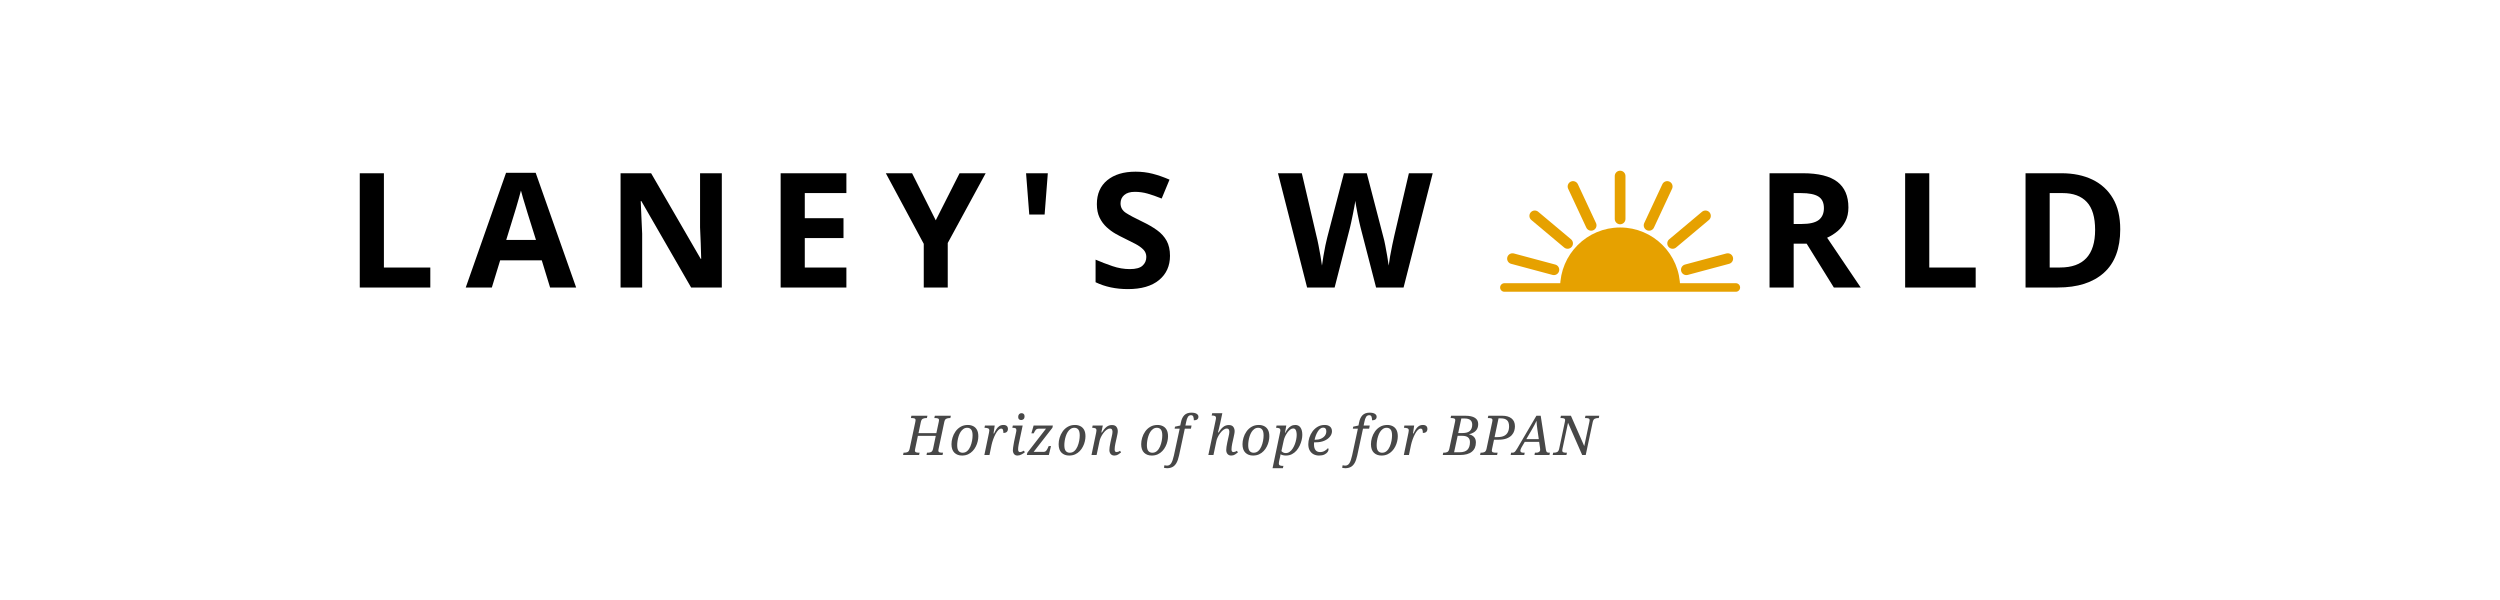
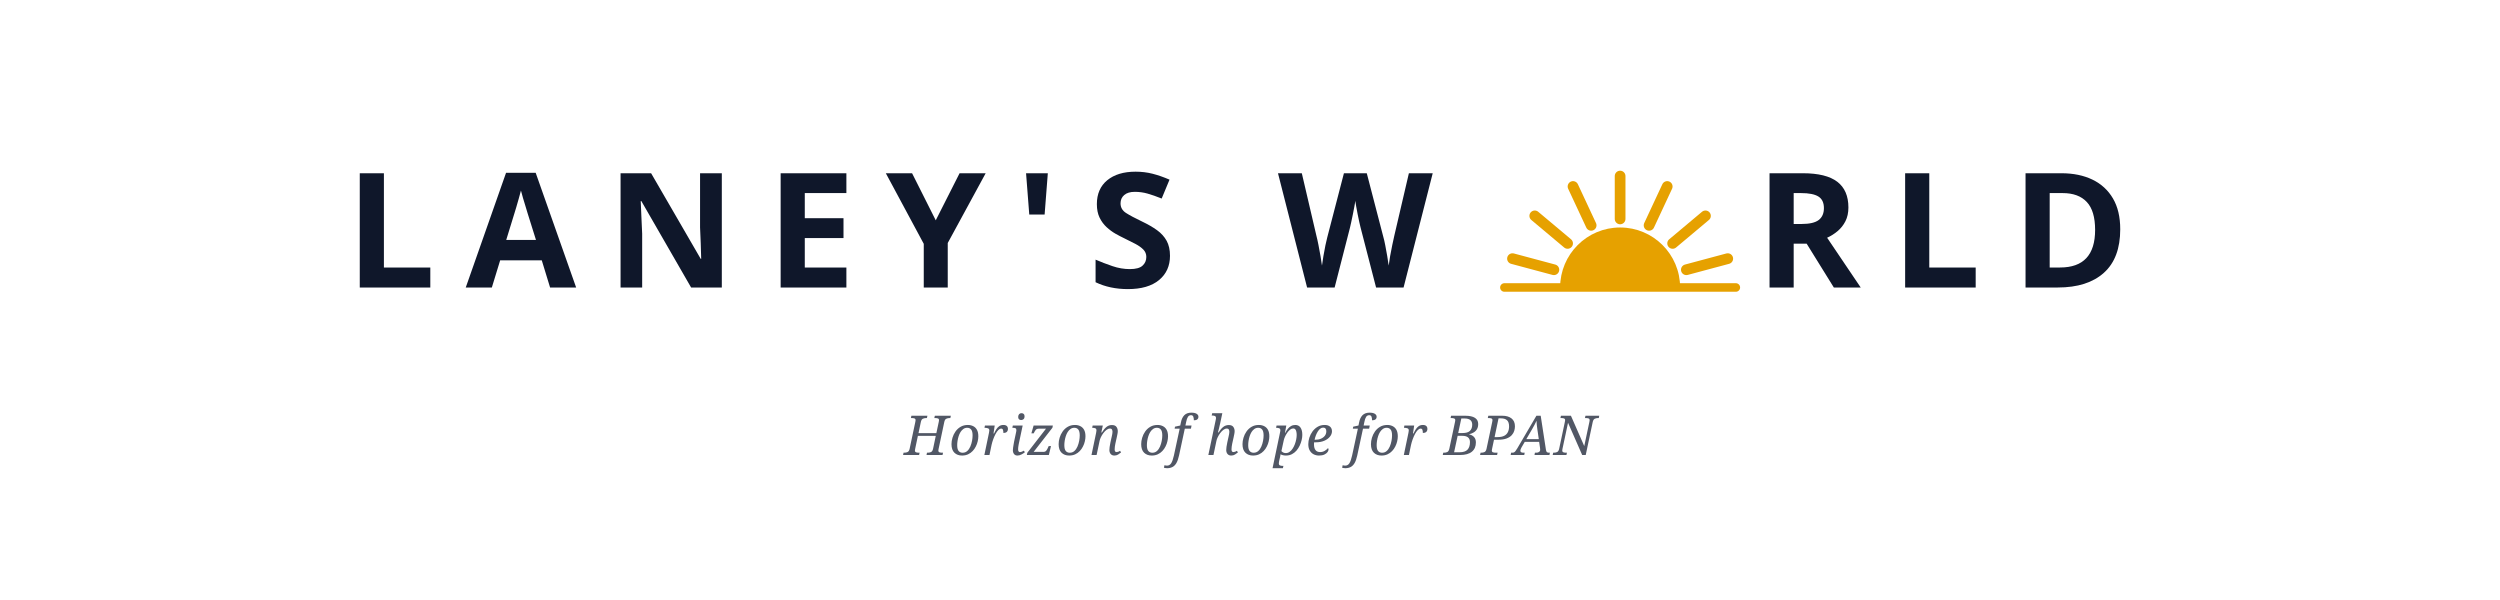
<svg xmlns="http://www.w3.org/2000/svg" viewBox="0 0 1000 240" width="1000" height="240">
-   <text x="138.14" y="115" font-family="Montserrat, system-ui, sans-serif" font-weight="600" font-size="64" fill="currentColor" letter-spacing="12">LANEY'S W</text>
-   <text x="702.05" y="115" font-family="Montserrat, system-ui, sans-serif" font-weight="600" font-size="64" fill="currentColor" letter-spacing="12">RLD</text>
+   <text x="138.14" y="115" font-family="Montserrat, system-ui, sans-serif" font-weight="600" font-size="64" fill="#0F172A" letter-spacing="12">LANEY'S W</text>
+   <text x="702.05" y="115" font-family="Montserrat, system-ui, sans-serif" font-weight="600" font-size="64" fill="#0F172A" letter-spacing="12">RLD</text>
  <g transform="translate(596.62, 50.71) scale(0.8571)">
    <g>
      <line x1="6" y1="75" x2="114" y2="75" stroke="#E6A100" stroke-width="4" stroke-linecap="round" />
      <path d="M 32 75 A 28 28 0 0 1 88 75 Z" fill="#E6A100" />
      <line x1="29.09" y1="66.72" x2="9.77" y2="61.54" stroke="#E6A100" stroke-width="5" stroke-linecap="round" />
      <line x1="35.49" y1="54.43" x2="20.17" y2="41.58" stroke="#E6A100" stroke-width="5" stroke-linecap="round" />
      <line x1="46.48" y1="46.00" x2="38.02" y2="27.87" stroke="#E6A100" stroke-width="5" stroke-linecap="round" />
      <line x1="60.00" y1="43.00" x2="60.00" y2="23.00" stroke="#E6A100" stroke-width="5" stroke-linecap="round" />
      <line x1="73.52" y1="46.00" x2="81.98" y2="27.87" stroke="#E6A100" stroke-width="5" stroke-linecap="round" />
      <line x1="84.51" y1="54.43" x2="99.83" y2="41.58" stroke="#E6A100" stroke-width="5" stroke-linecap="round" />
      <line x1="90.91" y1="66.72" x2="110.23" y2="61.54" stroke="#E6A100" stroke-width="5" stroke-linecap="round" />
    </g>
  </g>
-   <text x="500.0" y="182" text-anchor="middle" font-family="Lora, Georgia, serif" font-weight="400" font-style="italic" font-size="22" fill="currentColor" fill-opacity="0.72" letter-spacing="0.5">Horizon of hope for BPAN</text>
+   <text x="500.0" y="182" text-anchor="middle" font-family="Lora, Georgia, serif" font-weight="400" font-style="italic" font-size="22" fill="#0F172A" fill-opacity="0.72" letter-spacing="0.5">Horizon of hope for BPAN</text>
</svg>
